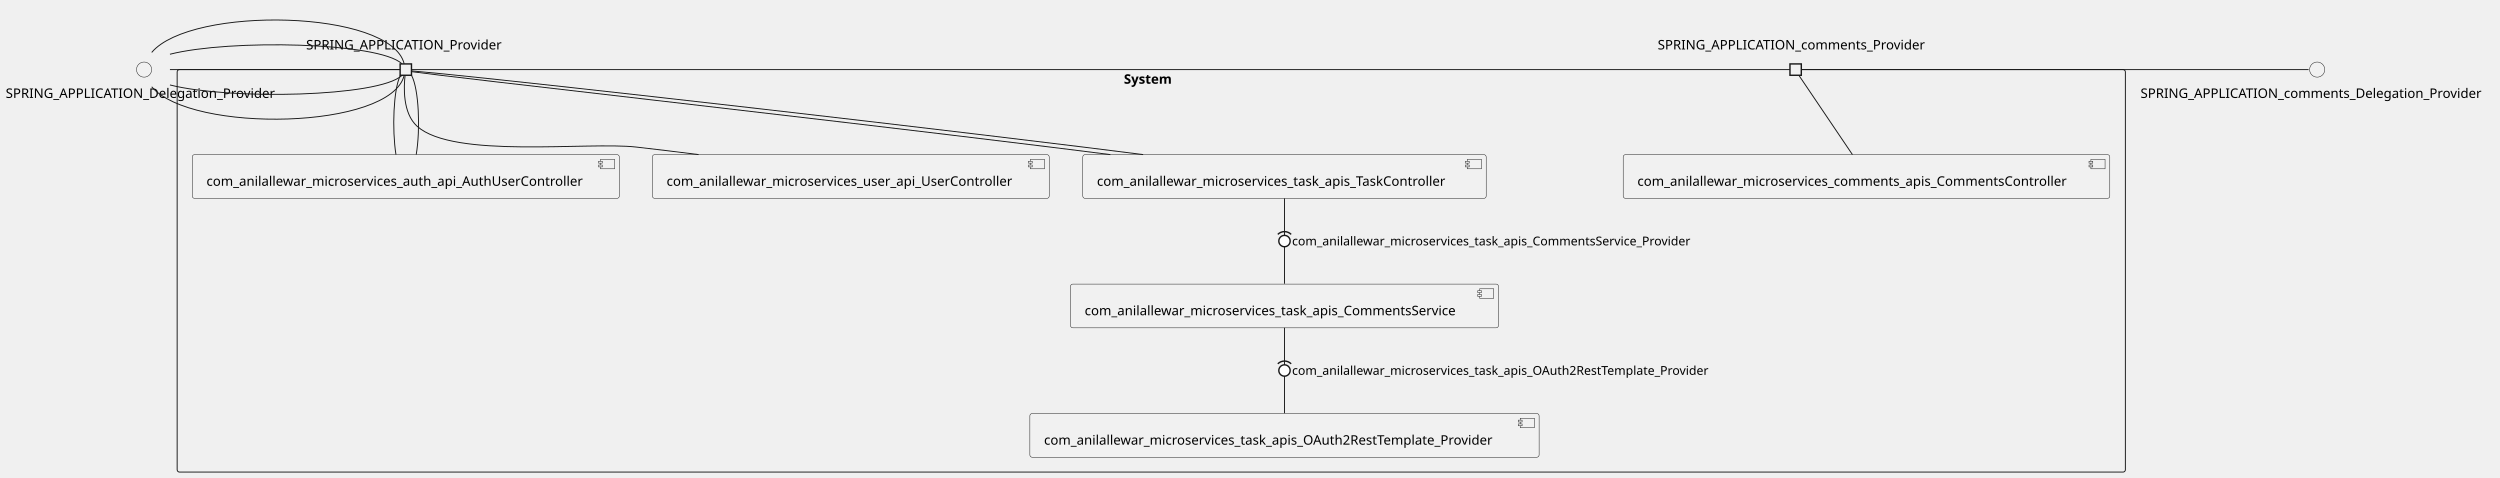
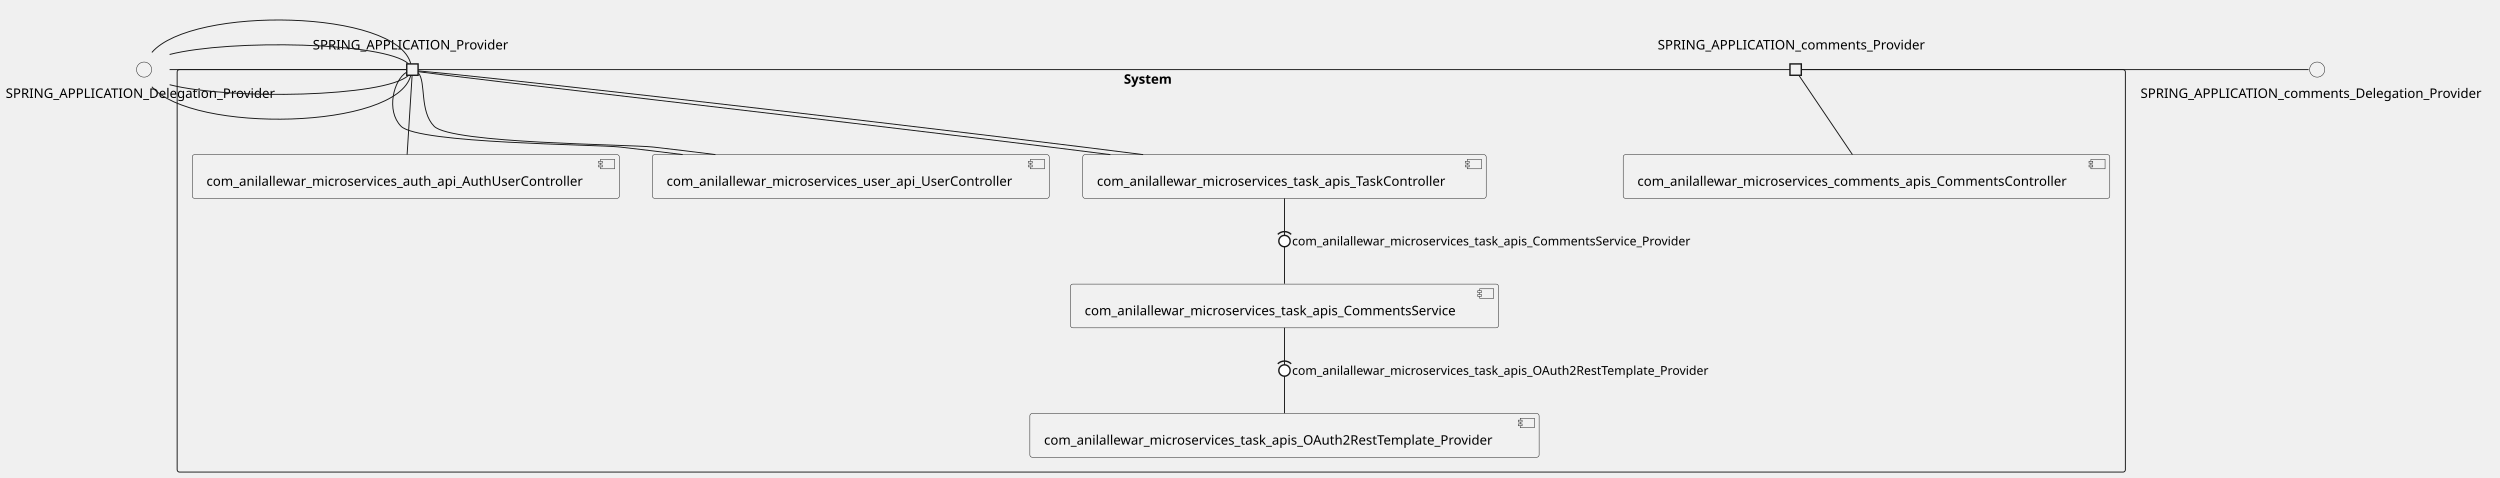
<svg xmlns="http://www.w3.org/2000/svg" xmlns:xlink="http://www.w3.org/1999/xlink" contentStyleType="text/css" height="505px" preserveAspectRatio="none" style="width:2646px;height:505px;background:#FFFFFF;" version="1.1" viewBox="0 0 2646 505" width="2646px" zoomAndPan="magnify">
  <defs />
  <g>
    <g id="cluster_System">
      <rect fill="none" height="426" rx="2.5" ry="2.5" style="stroke:#181818;stroke-width:1.0;" width="2062" x="187.5" y="73.66" />
      <text fill="#000000" font-family="sans-serif" font-size="14" font-weight="bold" lengthAdjust="spacing" textLength="58" x="1189.5" y="88.655">System</text>
    </g>
    <g id="elem_com_anilallewar_microservices_auth_api_AuthUserController">
-       <a href="anilallewar-microservices-basics-spring-boot.repository#_9q5RisoUEe6tnpEKEtfpeg" target="_top" title="anilallewar-microservices-basics-spring-boot.repository#_9q5RisoUEe6tnpEKEtfpeg" xlink:actuate="onRequest" xlink:href="anilallewar-microservices-basics-spring-boot.repository#_9q5RisoUEe6tnpEKEtfpeg" xlink:show="new" xlink:title="anilallewar-microservices-basics-spring-boot.repository#_9q5RisoUEe6tnpEKEtfpeg" xlink:type="simple">
+       <a href="anilallewar-microservices-basics-spring-boot.repository#_C2bv-sreEe6yyK2HsjfR9g" target="_top" title="anilallewar-microservices-basics-spring-boot.repository#_C2bv-sreEe6yyK2HsjfR9g" xlink:actuate="onRequest" xlink:href="anilallewar-microservices-basics-spring-boot.repository#_C2bv-sreEe6yyK2HsjfR9g" xlink:show="new" xlink:title="anilallewar-microservices-basics-spring-boot.repository#_C2bv-sreEe6yyK2HsjfR9g" xlink:type="simple">
        <rect fill="#F1F1F1" height="46.297" rx="2.5" ry="2.5" style="stroke:#181818;stroke-width:0.5;" width="452" x="203.5" y="163.66" />
        <rect fill="#F1F1F1" height="10" style="stroke:#181818;stroke-width:0.5;" width="15" x="635.5" y="168.66" />
        <rect fill="#F1F1F1" height="2" style="stroke:#181818;stroke-width:0.5;" width="4" x="633.5" y="170.66" />
        <rect fill="#F1F1F1" height="2" style="stroke:#181818;stroke-width:0.5;" width="4" x="633.5" y="174.66" />
        <text fill="#000000" font-family="sans-serif" font-size="14" lengthAdjust="spacing" textLength="412" x="218.5" y="196.655">com_anilallewar_microservices_auth_api_AuthUserController</text>
      </a>
    </g>
    <g id="elem_com_anilallewar_microservices_comments_apis_CommentsController">
-       <a href="anilallewar-microservices-basics-spring-boot.repository#_9q5RisoUEe6tnpEKEtfpeg" target="_top" title="anilallewar-microservices-basics-spring-boot.repository#_9q5RisoUEe6tnpEKEtfpeg" xlink:actuate="onRequest" xlink:href="anilallewar-microservices-basics-spring-boot.repository#_9q5RisoUEe6tnpEKEtfpeg" xlink:show="new" xlink:title="anilallewar-microservices-basics-spring-boot.repository#_9q5RisoUEe6tnpEKEtfpeg" xlink:type="simple">
+       <a href="anilallewar-microservices-basics-spring-boot.repository#_C2bv-sreEe6yyK2HsjfR9g" target="_top" title="anilallewar-microservices-basics-spring-boot.repository#_C2bv-sreEe6yyK2HsjfR9g" xlink:actuate="onRequest" xlink:href="anilallewar-microservices-basics-spring-boot.repository#_C2bv-sreEe6yyK2HsjfR9g" xlink:show="new" xlink:title="anilallewar-microservices-basics-spring-boot.repository#_C2bv-sreEe6yyK2HsjfR9g" xlink:type="simple">
        <rect fill="#F1F1F1" height="46.297" rx="2.5" ry="2.5" style="stroke:#181818;stroke-width:0.5;" width="515" x="1718" y="163.66" />
        <rect fill="#F1F1F1" height="10" style="stroke:#181818;stroke-width:0.5;" width="15" x="2213" y="168.66" />
        <rect fill="#F1F1F1" height="2" style="stroke:#181818;stroke-width:0.5;" width="4" x="2211" y="170.66" />
        <rect fill="#F1F1F1" height="2" style="stroke:#181818;stroke-width:0.5;" width="4" x="2211" y="174.66" />
        <text fill="#000000" font-family="sans-serif" font-size="14" lengthAdjust="spacing" textLength="475" x="1733" y="196.655">com_anilallewar_microservices_comments_apis_CommentsController</text>
      </a>
    </g>
    <g id="elem_com_anilallewar_microservices_task_apis_CommentsService">
-       <a href="anilallewar-microservices-basics-spring-boot.repository#_9q5RisoUEe6tnpEKEtfpeg" target="_top" title="anilallewar-microservices-basics-spring-boot.repository#_9q5RisoUEe6tnpEKEtfpeg" xlink:actuate="onRequest" xlink:href="anilallewar-microservices-basics-spring-boot.repository#_9q5RisoUEe6tnpEKEtfpeg" xlink:show="new" xlink:title="anilallewar-microservices-basics-spring-boot.repository#_9q5RisoUEe6tnpEKEtfpeg" xlink:type="simple">
+       <a href="anilallewar-microservices-basics-spring-boot.repository#_C2bv-sreEe6yyK2HsjfR9g" target="_top" title="anilallewar-microservices-basics-spring-boot.repository#_C2bv-sreEe6yyK2HsjfR9g" xlink:actuate="onRequest" xlink:href="anilallewar-microservices-basics-spring-boot.repository#_C2bv-sreEe6yyK2HsjfR9g" xlink:show="new" xlink:title="anilallewar-microservices-basics-spring-boot.repository#_C2bv-sreEe6yyK2HsjfR9g" xlink:type="simple">
        <rect fill="#F1F1F1" height="46.297" rx="2.5" ry="2.5" style="stroke:#181818;stroke-width:0.5;" width="453" x="1133" y="300.66" />
        <rect fill="#F1F1F1" height="10" style="stroke:#181818;stroke-width:0.5;" width="15" x="1566" y="305.66" />
        <rect fill="#F1F1F1" height="2" style="stroke:#181818;stroke-width:0.5;" width="4" x="1564" y="307.66" />
        <rect fill="#F1F1F1" height="2" style="stroke:#181818;stroke-width:0.5;" width="4" x="1564" y="311.66" />
        <text fill="#000000" font-family="sans-serif" font-size="14" lengthAdjust="spacing" textLength="413" x="1148" y="333.655">com_anilallewar_microservices_task_apis_CommentsService</text>
      </a>
    </g>
    <g id="elem_com_anilallewar_microservices_task_apis_OAuth2RestTemplate_Provider">
-       <a href="anilallewar-microservices-basics-spring-boot.repository#_9q5RisoUEe6tnpEKEtfpeg" target="_top" title="anilallewar-microservices-basics-spring-boot.repository#_9q5RisoUEe6tnpEKEtfpeg" xlink:actuate="onRequest" xlink:href="anilallewar-microservices-basics-spring-boot.repository#_9q5RisoUEe6tnpEKEtfpeg" xlink:show="new" xlink:title="anilallewar-microservices-basics-spring-boot.repository#_9q5RisoUEe6tnpEKEtfpeg" xlink:type="simple">
+       <a href="anilallewar-microservices-basics-spring-boot.repository#_C2bv-sreEe6yyK2HsjfR9g" target="_top" title="anilallewar-microservices-basics-spring-boot.repository#_C2bv-sreEe6yyK2HsjfR9g" xlink:actuate="onRequest" xlink:href="anilallewar-microservices-basics-spring-boot.repository#_C2bv-sreEe6yyK2HsjfR9g" xlink:show="new" xlink:title="anilallewar-microservices-basics-spring-boot.repository#_C2bv-sreEe6yyK2HsjfR9g" xlink:type="simple">
        <rect fill="#F1F1F1" height="46.297" rx="2.5" ry="2.5" style="stroke:#181818;stroke-width:0.5;" width="539" x="1090" y="437.66" />
        <rect fill="#F1F1F1" height="10" style="stroke:#181818;stroke-width:0.5;" width="15" x="1609" y="442.66" />
        <rect fill="#F1F1F1" height="2" style="stroke:#181818;stroke-width:0.5;" width="4" x="1607" y="444.66" />
        <rect fill="#F1F1F1" height="2" style="stroke:#181818;stroke-width:0.5;" width="4" x="1607" y="448.66" />
        <text fill="#000000" font-family="sans-serif" font-size="14" lengthAdjust="spacing" textLength="499" x="1105" y="470.655">com_anilallewar_microservices_task_apis_OAuth2RestTemplate_Provider</text>
      </a>
    </g>
    <g id="elem_com_anilallewar_microservices_task_apis_TaskController">
-       <a href="anilallewar-microservices-basics-spring-boot.repository#_9q5RisoUEe6tnpEKEtfpeg" target="_top" title="anilallewar-microservices-basics-spring-boot.repository#_9q5RisoUEe6tnpEKEtfpeg" xlink:actuate="onRequest" xlink:href="anilallewar-microservices-basics-spring-boot.repository#_9q5RisoUEe6tnpEKEtfpeg" xlink:show="new" xlink:title="anilallewar-microservices-basics-spring-boot.repository#_9q5RisoUEe6tnpEKEtfpeg" xlink:type="simple">
+       <a href="anilallewar-microservices-basics-spring-boot.repository#_C2bv-sreEe6yyK2HsjfR9g" target="_top" title="anilallewar-microservices-basics-spring-boot.repository#_C2bv-sreEe6yyK2HsjfR9g" xlink:actuate="onRequest" xlink:href="anilallewar-microservices-basics-spring-boot.repository#_C2bv-sreEe6yyK2HsjfR9g" xlink:show="new" xlink:title="anilallewar-microservices-basics-spring-boot.repository#_C2bv-sreEe6yyK2HsjfR9g" xlink:type="simple">
        <rect fill="#F1F1F1" height="46.297" rx="2.5" ry="2.5" style="stroke:#181818;stroke-width:0.5;" width="427" x="1146" y="163.66" />
        <rect fill="#F1F1F1" height="10" style="stroke:#181818;stroke-width:0.5;" width="15" x="1553" y="168.66" />
        <rect fill="#F1F1F1" height="2" style="stroke:#181818;stroke-width:0.5;" width="4" x="1551" y="170.66" />
        <rect fill="#F1F1F1" height="2" style="stroke:#181818;stroke-width:0.5;" width="4" x="1551" y="174.66" />
        <text fill="#000000" font-family="sans-serif" font-size="14" lengthAdjust="spacing" textLength="387" x="1161" y="196.655">com_anilallewar_microservices_task_apis_TaskController</text>
      </a>
    </g>
    <g id="elem_com_anilallewar_microservices_user_api_UserController">
-       <a href="anilallewar-microservices-basics-spring-boot.repository#_9q5RisoUEe6tnpEKEtfpeg" target="_top" title="anilallewar-microservices-basics-spring-boot.repository#_9q5RisoUEe6tnpEKEtfpeg" xlink:actuate="onRequest" xlink:href="anilallewar-microservices-basics-spring-boot.repository#_9q5RisoUEe6tnpEKEtfpeg" xlink:show="new" xlink:title="anilallewar-microservices-basics-spring-boot.repository#_9q5RisoUEe6tnpEKEtfpeg" xlink:type="simple">
+       <a href="anilallewar-microservices-basics-spring-boot.repository#_C2bv-sreEe6yyK2HsjfR9g" target="_top" title="anilallewar-microservices-basics-spring-boot.repository#_C2bv-sreEe6yyK2HsjfR9g" xlink:actuate="onRequest" xlink:href="anilallewar-microservices-basics-spring-boot.repository#_C2bv-sreEe6yyK2HsjfR9g" xlink:show="new" xlink:title="anilallewar-microservices-basics-spring-boot.repository#_C2bv-sreEe6yyK2HsjfR9g" xlink:type="simple">
        <rect fill="#F1F1F1" height="46.297" rx="2.5" ry="2.5" style="stroke:#181818;stroke-width:0.5;" width="420" x="690.5" y="163.66" />
        <rect fill="#F1F1F1" height="10" style="stroke:#181818;stroke-width:0.5;" width="15" x="1090.5" y="168.66" />
        <rect fill="#F1F1F1" height="2" style="stroke:#181818;stroke-width:0.5;" width="4" x="1088.5" y="170.66" />
        <rect fill="#F1F1F1" height="2" style="stroke:#181818;stroke-width:0.5;" width="4" x="1088.5" y="174.66" />
        <text fill="#000000" font-family="sans-serif" font-size="14" lengthAdjust="spacing" textLength="380" x="705.5" y="196.655">com_anilallewar_microservices_user_api_UserController</text>
      </a>
    </g>
-     <text fill="#000000" font-family="sans-serif" font-size="14" lengthAdjust="spacing" textLength="211" x="324" y="52.358">SPRING_APPLICATION_Provider</text>
-     <rect fill="#F1F1F1" height="12" style="stroke:#181818;stroke-width:1.5;" width="12" x="423.5" y="67.66" />
+     <text fill="#000000" font-family="sans-serif" font-size="14" lengthAdjust="spacing" textLength="211" x="331" y="52.358">SPRING_APPLICATION_Provider</text>
+     <rect fill="#F1F1F1" height="12" style="stroke:#181818;stroke-width:1.5;" width="12" x="430.5" y="67.66" />
    <text fill="#000000" font-family="sans-serif" font-size="14" lengthAdjust="spacing" textLength="292" x="1754.5" y="52.358">SPRING_APPLICATION_comments_Provider</text>
    <rect fill="#F1F1F1" height="12" style="stroke:#181818;stroke-width:1.5;" width="12" x="1894.5" y="67.66" />
    <g id="elem_SPRING_APPLICATION_Delegation_Provider">
      <ellipse cx="152.5" cy="73.66" fill="#F1F1F1" rx="8" ry="8" style="stroke:#181818;stroke-width:0.5;" />
      <text fill="#000000" font-family="sans-serif" font-size="14" lengthAdjust="spacing" textLength="293" x="6" y="103.655">SPRING_APPLICATION_Delegation_Provider</text>
    </g>
    <g id="elem_SPRING_APPLICATION_comments_Delegation_Provider">
      <ellipse cx="2452.5" cy="73.66" fill="#F1F1F1" rx="8" ry="8" style="stroke:#181818;stroke-width:0.5;" />
      <text fill="#000000" font-family="sans-serif" font-size="14" lengthAdjust="spacing" textLength="374" x="2265.5" y="103.655">SPRING_APPLICATION_comments_Delegation_Provider</text>
    </g>
    <g id="link_SPRING_APPLICATION_Delegation_Provider_SPRING_APPLICATION_Provider">
-       <path d="M160.57,91.83 C202.19,141.32 413.77,137.3 427.77,79.78 " fill="none" id="SPRING_APPLICATION_Delegation_Provider-SPRING_APPLICATION_Provider" style="stroke:#181818;stroke-width:1.0;" />
+       <path d="M160.75,91.83 C203.43,141.32 420.39,137.3 434.75,79.78 " fill="none" id="SPRING_APPLICATION_Delegation_Provider-SPRING_APPLICATION_Provider" style="stroke:#181818;stroke-width:1.0;" />
    </g>
    <g id="link_SPRING_APPLICATION_Delegation_Provider_SPRING_APPLICATION_Provider">
-       <path d="M179.87,89.91 C243.32,106.01 401.08,102.67 425.35,79.87 " fill="none" id="SPRING_APPLICATION_Delegation_Provider-SPRING_APPLICATION_Provider-1" style="stroke:#181818;stroke-width:1.0;" />
+       <path d="M179.52,89.66 C243.88,106.04 407.12,102.79 432.24,79.9 " fill="none" id="SPRING_APPLICATION_Delegation_Provider-SPRING_APPLICATION_Provider-1" style="stroke:#181818;stroke-width:1.0;" />
    </g>
    <g id="link_SPRING_APPLICATION_Delegation_Provider_SPRING_APPLICATION_Provider">
-       <path d="M179.87,73.66 C241.71,73.66 393.12,73.66 423.24,73.66 " fill="none" id="SPRING_APPLICATION_Delegation_Provider-SPRING_APPLICATION_Provider-2" style="stroke:#181818;stroke-width:1.0;" />
+       <path d="M179.52,73.66 C242.52,73.66 400.25,73.66 430.46,73.66 " fill="none" id="SPRING_APPLICATION_Delegation_Provider-SPRING_APPLICATION_Provider-2" style="stroke:#181818;stroke-width:1.0;" />
    </g>
    <g id="link_SPRING_APPLICATION_Delegation_Provider_SPRING_APPLICATION_Provider">
-       <path d="M179.87,57.41 C243.32,41.31 401.08,44.65 425.35,67.45 " fill="none" id="SPRING_APPLICATION_Delegation_Provider-SPRING_APPLICATION_Provider-3" style="stroke:#181818;stroke-width:1.0;" />
+       <path d="M179.52,57.66 C243.88,41.28 407.12,44.53 432.24,67.42 " fill="none" id="SPRING_APPLICATION_Delegation_Provider-SPRING_APPLICATION_Provider-3" style="stroke:#181818;stroke-width:1.0;" />
    </g>
    <g id="link_SPRING_APPLICATION_Delegation_Provider_SPRING_APPLICATION_Provider">
-       <path d="M160.57,55.49 C202.19,6 413.77,10.02 427.77,67.54 " fill="none" id="SPRING_APPLICATION_Delegation_Provider-SPRING_APPLICATION_Provider-4" style="stroke:#181818;stroke-width:1.0;" />
+       <path d="M160.75,55.49 C203.43,6 420.39,10.02 434.75,67.54 " fill="none" id="SPRING_APPLICATION_Delegation_Provider-SPRING_APPLICATION_Provider-4" style="stroke:#181818;stroke-width:1.0;" />
    </g>
    <g id="link_SPRING_APPLICATION_Provider_com_anilallewar_microservices_auth_api_AuthUserController">
-       <path d="M423.77,79.72 C416.39,94.31 414.83,137.12 419.09,163.64 " fill="none" id="SPRING_APPLICATION_Provider-com_anilallewar_microservices_auth_api_AuthUserController" style="stroke:#181818;stroke-width:1.0;" />
-     </g>
-     <g id="link_SPRING_APPLICATION_Provider_com_anilallewar_microservices_auth_api_AuthUserController">
-       <path d="M435.56,79.72 C443.38,94.31 445.04,137.12 440.52,163.64 " fill="none" id="SPRING_APPLICATION_Provider-com_anilallewar_microservices_auth_api_AuthUserController-1" style="stroke:#181818;stroke-width:1.0;" />
+       <path d="M436.18,79.72 C435.26,94.31 432.56,137.12 430.89,163.64 " fill="none" id="SPRING_APPLICATION_Provider-com_anilallewar_microservices_auth_api_AuthUserController" style="stroke:#181818;stroke-width:1.0;" />
    </g>
    <g id="link_SPRING_APPLICATION_Provider_com_anilallewar_microservices_user_api_UserController">
-       <path d="M428.74,79.89 C427.37,91.53 425.95,119.68 441.5,133.66 C480.01,168.29 622.04,149.82 673.5,155.66 C694.83,158.08 717.26,160.81 739.38,163.62 " fill="none" id="SPRING_APPLICATION_Provider-com_anilallewar_microservices_user_api_UserController" style="stroke:#181818;stroke-width:1.0;" />
+       <path d="M430.34,76.43 C416.62,84.4 408.3,117.3 424.5,133.66 C442.72,152.06 630.77,152.74 656.5,155.66 C677.83,158.08 700.26,160.81 722.54,163.62 " fill="none" id="SPRING_APPLICATION_Provider-com_anilallewar_microservices_user_api_UserController" style="stroke:#181818;stroke-width:1.0;" />
+     </g>
+     <g id="link_SPRING_APPLICATION_Provider_com_anilallewar_microservices_user_api_UserController">
+       <path d="M442.87,77.38 C451.06,86.73 443.88,117.88 459.5,133.66 C477.72,152.06 665.77,152.74 691.5,155.66 C712.83,158.08 735.26,160.81 757.21,163.62 " fill="none" id="SPRING_APPLICATION_Provider-com_anilallewar_microservices_user_api_UserController-1" style="stroke:#181818;stroke-width:1.0;" />
    </g>
    <g id="link_SPRING_APPLICATION_Provider_com_anilallewar_microservices_task_apis_TaskController">
-       <path d="M435.67,75.84 C487.65,82.99 831.4,121.24 1111.5,155.66 C1132.07,158.19 1153.66,160.91 1175.18,163.64 " fill="none" id="SPRING_APPLICATION_Provider-com_anilallewar_microservices_task_apis_TaskController" style="stroke:#181818;stroke-width:1.0;" />
+       <path d="M442.57,75.85 C493.89,83.02 834.19,121.42 1111.5,155.66 C1132.07,158.2 1153.66,160.92 1175.18,163.66 " fill="none" id="SPRING_APPLICATION_Provider-com_anilallewar_microservices_task_apis_TaskController" style="stroke:#181818;stroke-width:1.0;" />
    </g>
    <g id="link_SPRING_APPLICATION_Provider_com_anilallewar_microservices_task_apis_TaskController">
-       <path d="M435.7,75.04 C489.77,79.33 853.06,119.61 1146.5,155.66 C1167.07,158.19 1188.66,160.91 1209.9,163.64 " fill="none" id="SPRING_APPLICATION_Provider-com_anilallewar_microservices_task_apis_TaskController-1" style="stroke:#181818;stroke-width:1.0;" />
+       <path d="M442.67,75.04 C496.34,79.35 855.98,119.79 1146.5,155.66 C1167.07,158.2 1188.66,160.92 1209.9,163.66 " fill="none" id="SPRING_APPLICATION_Provider-com_anilallewar_microservices_task_apis_TaskController-1" style="stroke:#181818;stroke-width:1.0;" />
    </g>
    <g id="link_SPRING_APPLICATION_comments_Delegation_Provider_SPRING_APPLICATION_comments_Provider">
      <path d="M2443.39,73.66 C2379.45,73.66 1957.82,73.66 1906.59,73.66 " fill="none" id="SPRING_APPLICATION_comments_Delegation_Provider-SPRING_APPLICATION_comments_Provider" style="stroke:#181818;stroke-width:1.0;" />
    </g>
    <g id="link_SPRING_APPLICATION_comments_Provider_com_anilallewar_microservices_comments_apis_CommentsController">
      <path d="M1903.92,79.72 C1913.78,94.31 1942.7,137.12 1960.62,163.64 " fill="none" id="SPRING_APPLICATION_comments_Provider-com_anilallewar_microservices_comments_apis_CommentsController" style="stroke:#181818;stroke-width:1.0;" />
    </g>
    <g id="link_com_anilallewar_microservices_task_apis_TaskController_com_anilallewar_microservices_task_apis_CommentsService">
      <path d="M1359.5,209.95 C1359.5,234.97 1359.5,275.31 1359.5,300.33 " fill="none" id="com_anilallewar_microservices_task_apis_TaskController-com_anilallewar_microservices_task_apis_CommentsService" style="stroke:#181818;stroke-width:1.0;" />
      <text fill="#000000" font-family="sans-serif" font-size="13" lengthAdjust="spacing" textLength="447" x="1367.5" y="259.727">com_anilallewar_microservices_task_apis_CommentsService_Provider</text>
      <path d="M1366.571,248.069 A10,10 0 0 0 1352.429 248.069" fill="none" style="stroke:#181818;stroke-width:1.5;" />
      <ellipse cx="1359.5" cy="255.14" fill="#FFFFFF" rx="6" ry="6" style="stroke:#181818;stroke-width:1.5;" />
    </g>
    <g id="link_com_anilallewar_microservices_task_apis_CommentsService_com_anilallewar_microservices_task_apis_OAuth2RestTemplate_Provider">
      <path d="M1359.5,346.95 C1359.5,371.97 1359.5,412.31 1359.5,437.33 " fill="none" id="com_anilallewar_microservices_task_apis_CommentsService-com_anilallewar_microservices_task_apis_OAuth2RestTemplate_Provider" style="stroke:#181818;stroke-width:1.0;" />
      <text fill="#000000" font-family="sans-serif" font-size="13" lengthAdjust="spacing" textLength="465" x="1367.5" y="396.727">com_anilallewar_microservices_task_apis_OAuth2RestTemplate_Provider</text>
      <path d="M1366.571,385.069 A10,10 0 0 0 1352.429 385.069" fill="none" style="stroke:#181818;stroke-width:1.5;" />
      <ellipse cx="1359.5" cy="392.14" fill="#FFFFFF" rx="6" ry="6" style="stroke:#181818;stroke-width:1.5;" />
    </g>
  </g>
</svg>
